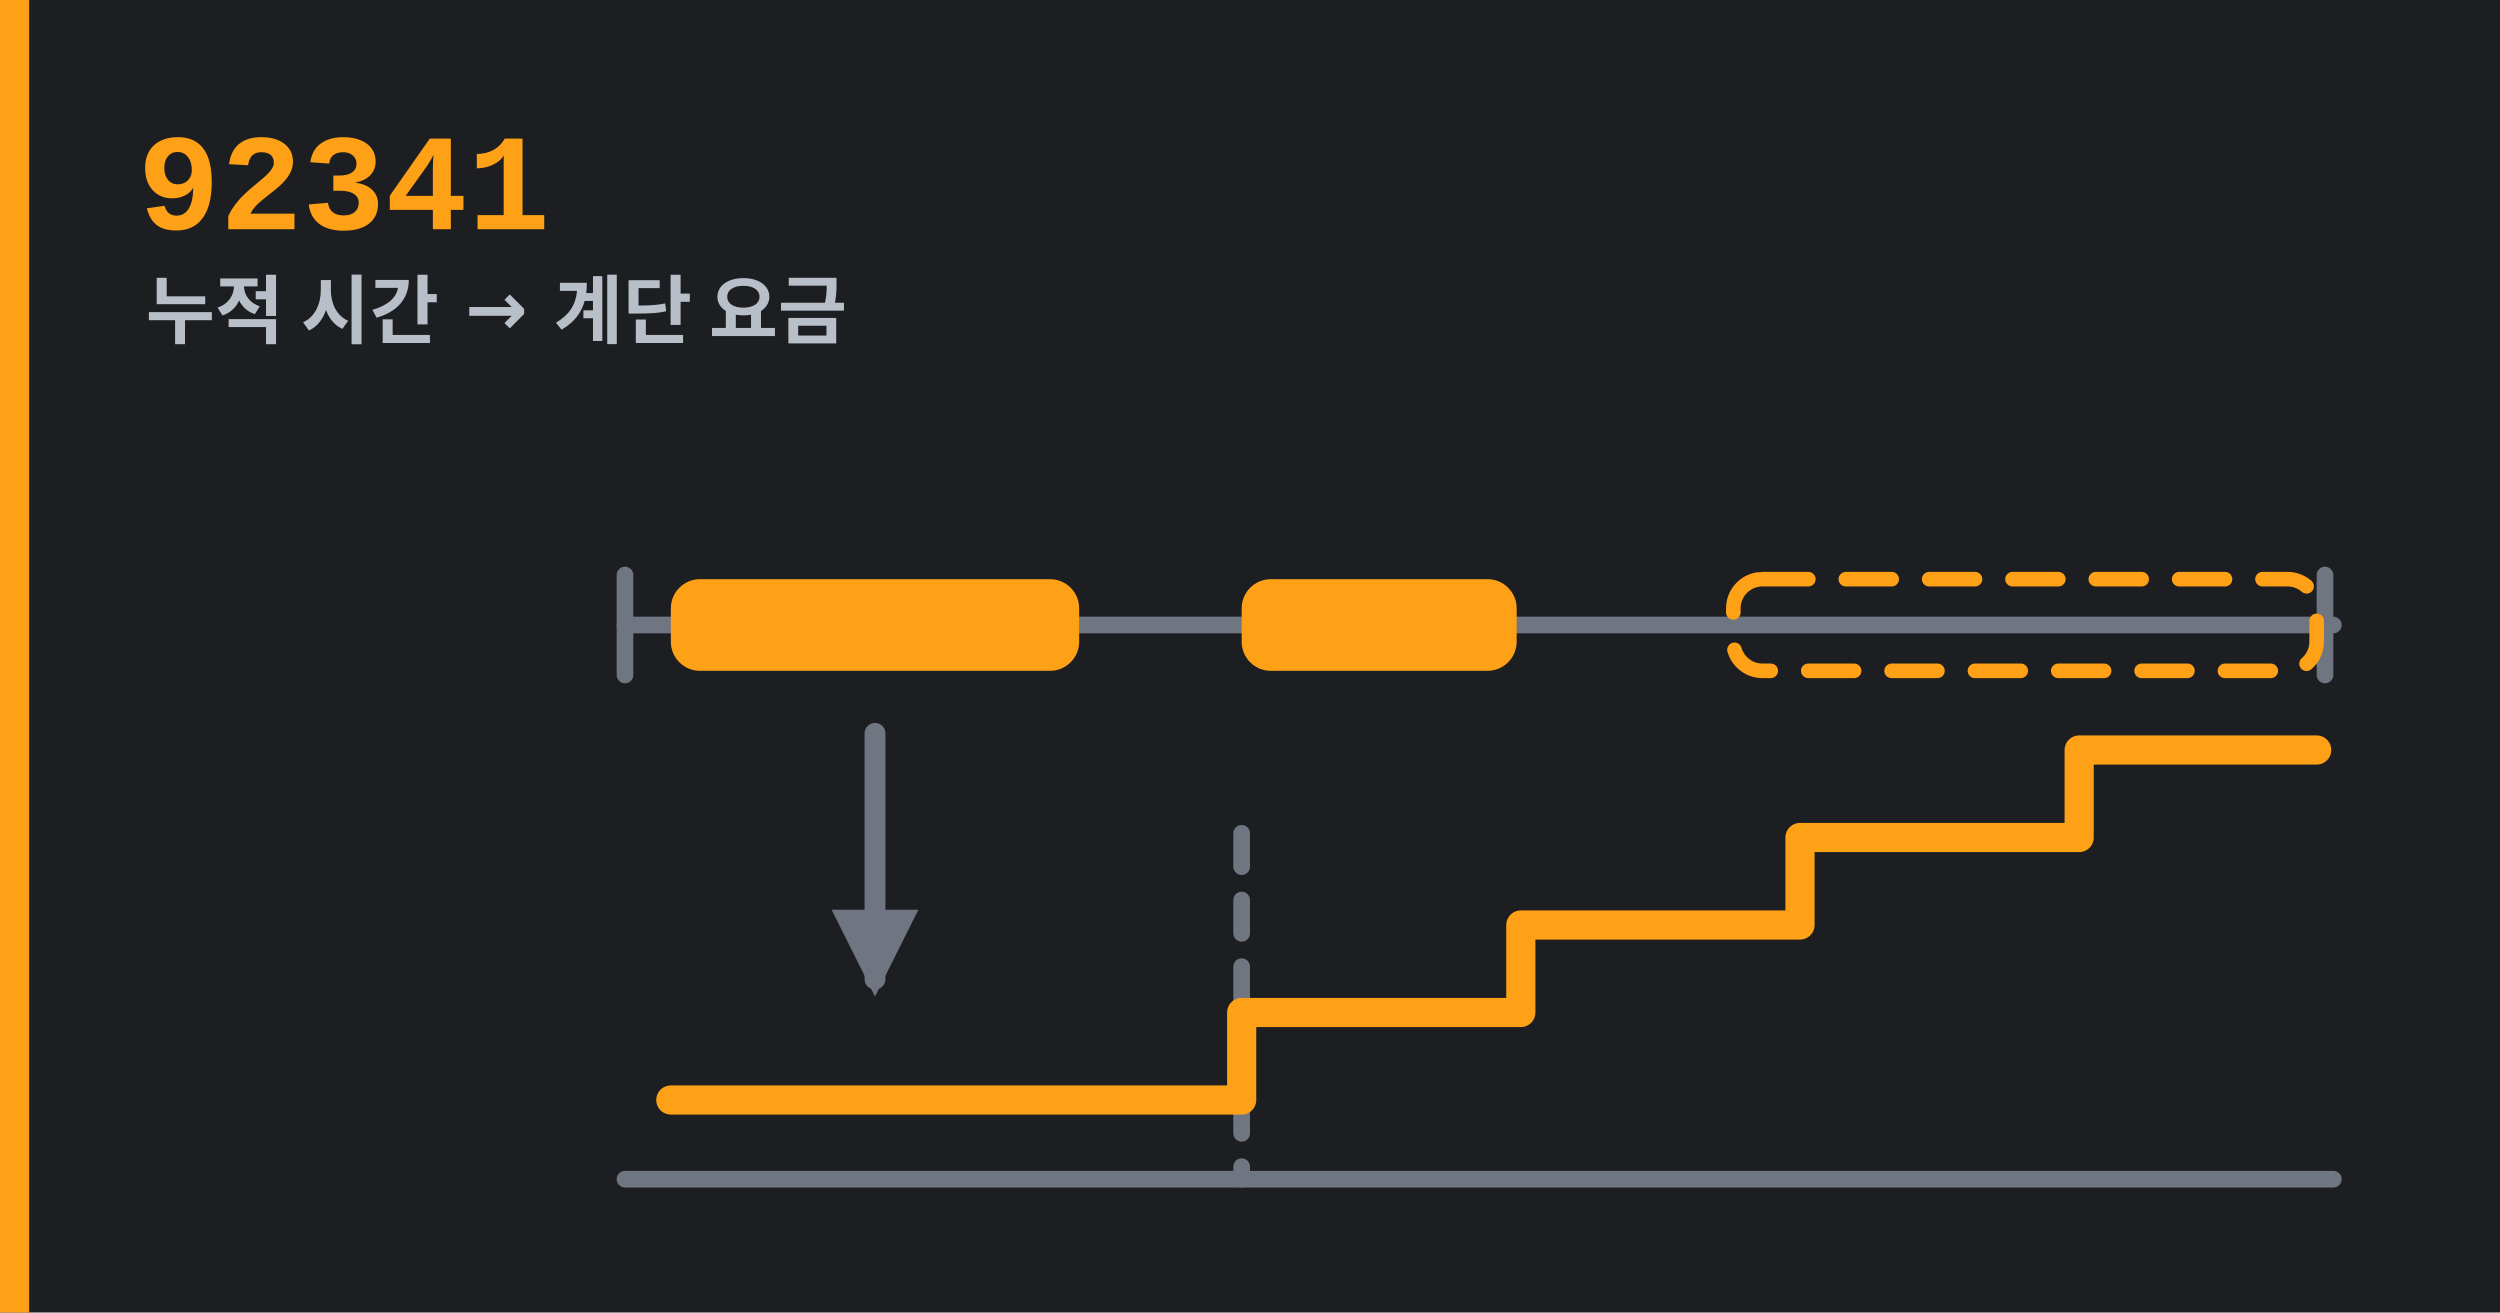
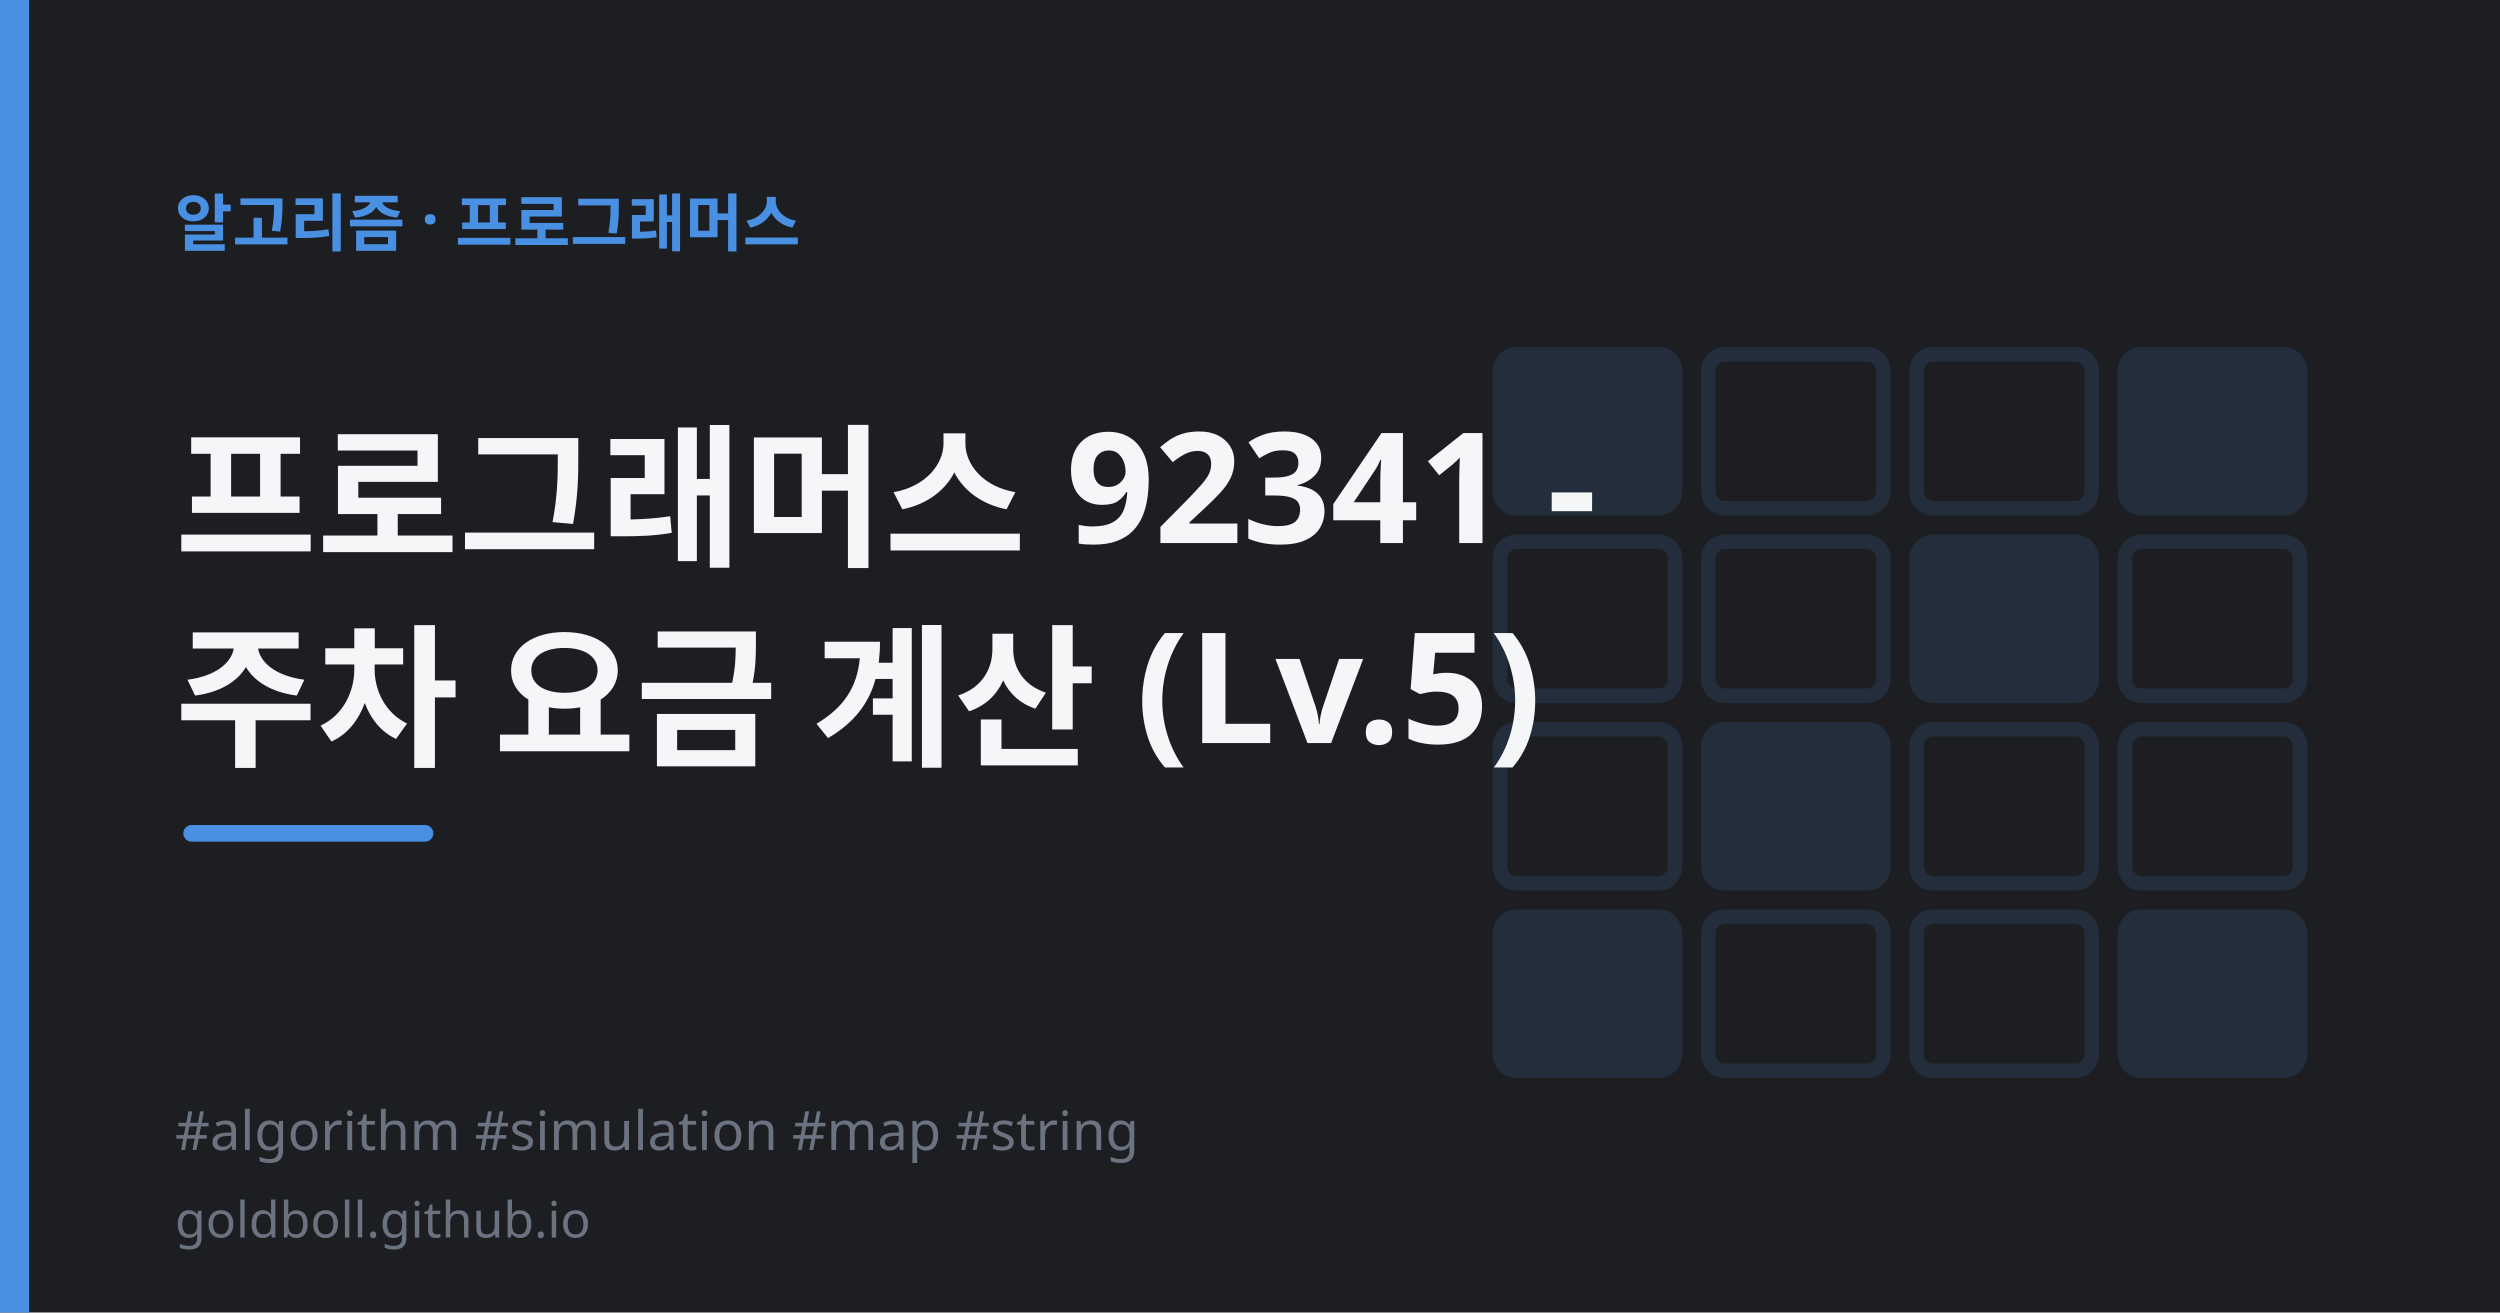
<svg xmlns="http://www.w3.org/2000/svg" width="1200" height="630" viewBox="0 0 1200 630" role="img" aria-label="프로그래머스 92341 - 주차 요금 계산 (Lv.5)">
  <rect width="1200" height="630" fill="#1d1e22" />
-   <rect width="14" height="630" fill="#FFA116" />
-   <text x="66" y="110" font-family="'Consolas','Courier New',monospace" font-size="66" font-weight="700" fill="#FFA116">92341</text>
-   <text x="70" y="162" font-family="'Segoe UI','Malgun Gothic',sans-serif" font-size="36" font-weight="600" fill="#b9bfc8">누적 시간 → 계단 요금</text>
-   <defs>
-     <marker id="dn" viewBox="0 0 12 12" refX="9" refY="6" markerWidth="5" markerHeight="5" orient="auto-start-reverse">
-       <path d="M1 1 L11 6 L1 11 z" fill="#6f7681" />
-     </marker>
-   </defs>
-   <g stroke-linecap="round" stroke-linejoin="round">
-     <path d="M300 300 H 1120" fill="none" stroke="#6f7681" stroke-width="8" />
-     <g fill="#6f7681" stroke="none">
-       <rect x="296" y="272" width="8" height="56" rx="4" />
-       <rect x="1112" y="272" width="8" height="56" rx="4" />
-     </g>
-     <g fill="#FFA116" stroke="none">
-       <rect x="322" y="278" width="196" height="44" rx="14" />
-       <rect x="596" y="278" width="132" height="44" rx="14" />
-     </g>
-     <rect x="832" y="278" width="280" height="44" rx="14" fill="none" stroke="#FFA116" stroke-width="7" stroke-dasharray="22 18" />
-     <path d="M420 352 V 470" fill="none" stroke="#6f7681" stroke-width="10" marker-end="url(#dn)" />
-     <path d="M596 400 V 566" fill="none" stroke="#6f7681" stroke-width="8" stroke-dasharray="16 16" />
-     <path d="M300 566 H 1120" fill="none" stroke="#6f7681" stroke-width="8" />
-     <path d="M322 528 H 596 V 486 H 730 V 444 H 864 V 402 H 998 V 360 H 1112" fill="none" stroke="#FFA116" stroke-width="14" />
+   <rect width="14" height="630" fill="#4A90E2" />
+   <g opacity="0.13" stroke="#4A90E2" fill="none" stroke-width="7" stroke-linecap="round" stroke-linejoin="round">
+     <rect x="720" y="170" width="84" height="74" rx="8" fill="#4A90E2" />
+     <rect x="820" y="170" width="84" height="74" rx="8" fill="none" />
+     <rect x="920" y="170" width="84" height="74" rx="8" fill="none" />
+     <rect x="1020" y="170" width="84" height="74" rx="8" fill="#4A90E2" />
+     <rect x="720" y="260" width="84" height="74" rx="8" fill="none" />
+     <rect x="820" y="260" width="84" height="74" rx="8" fill="none" />
+     <rect x="920" y="260" width="84" height="74" rx="8" fill="#4A90E2" />
+     <rect x="1020" y="260" width="84" height="74" rx="8" fill="none" />
+     <rect x="720" y="350" width="84" height="74" rx="8" fill="none" />
+     <rect x="820" y="350" width="84" height="74" rx="8" fill="#4A90E2" />
+     <rect x="920" y="350" width="84" height="74" rx="8" fill="none" />
+     <rect x="1020" y="350" width="84" height="74" rx="8" fill="none" />
+     <rect x="720" y="440" width="84" height="74" rx="8" fill="#4A90E2" />
+     <rect x="820" y="440" width="84" height="74" rx="8" fill="none" />
+     <rect x="920" y="440" width="84" height="74" rx="8" fill="none" />
+     <rect x="1020" y="440" width="84" height="74" rx="8" fill="#4A90E2" />
  </g>
+   <text x="84" y="118" font-family="'Segoe UI','Malgun Gothic',sans-serif" font-size="30" font-weight="600" fill="#4A90E2">알고리즘 · 프로그래머스</text>
+   <text x="84" y="266" font-family="'Segoe UI','Malgun Gothic',sans-serif" font-size="74" font-weight="700" fill="#f5f6f8">프로그래머스 92341 -</text>
+   <text x="84" y="362" font-family="'Segoe UI','Malgun Gothic',sans-serif" font-size="74" font-weight="700" fill="#f5f6f8">주차 요금 계산 (Lv.5)</text>
+   <rect x="88" y="396" width="120" height="8" rx="4" fill="#4A90E2" />
+   <text x="84" y="552" font-family="'Segoe UI','Malgun Gothic',sans-serif" font-size="26" fill="#6b7280">#algorithm   #simulation   #map   #string</text>
+   <text x="84" y="594" font-family="'Segoe UI','Malgun Gothic',sans-serif" font-size="24" fill="#6b7280">goldboll.github.io</text>
</svg>
